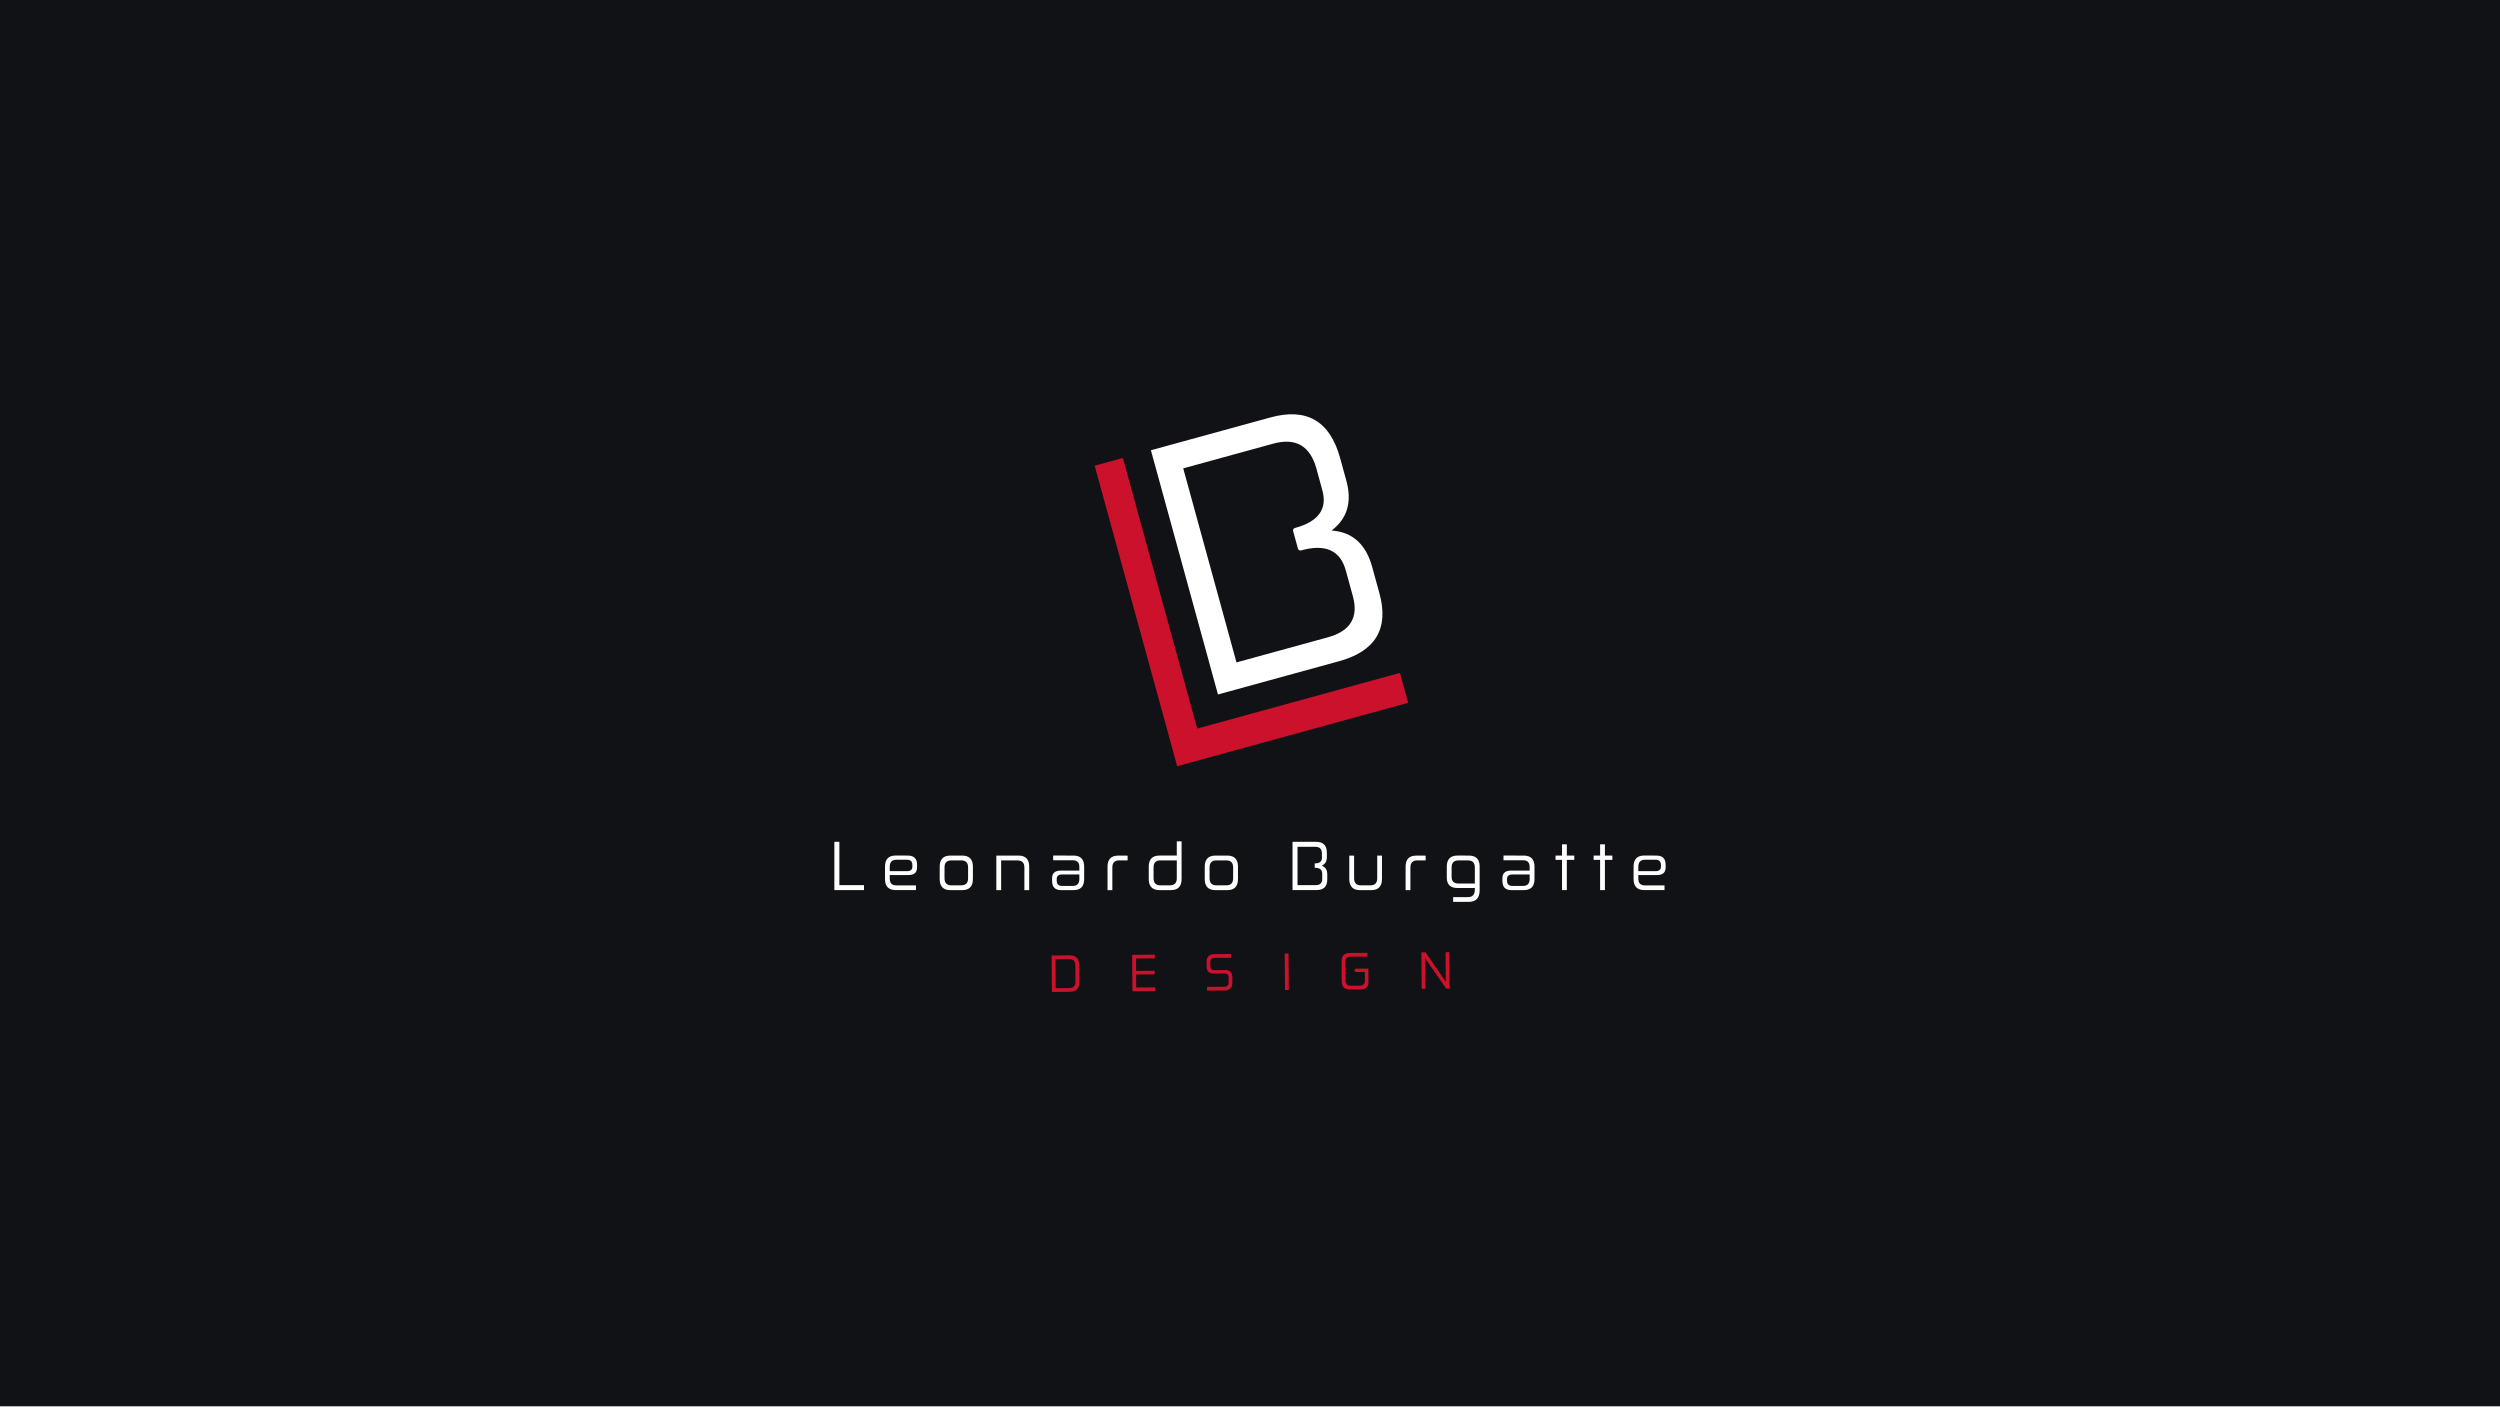
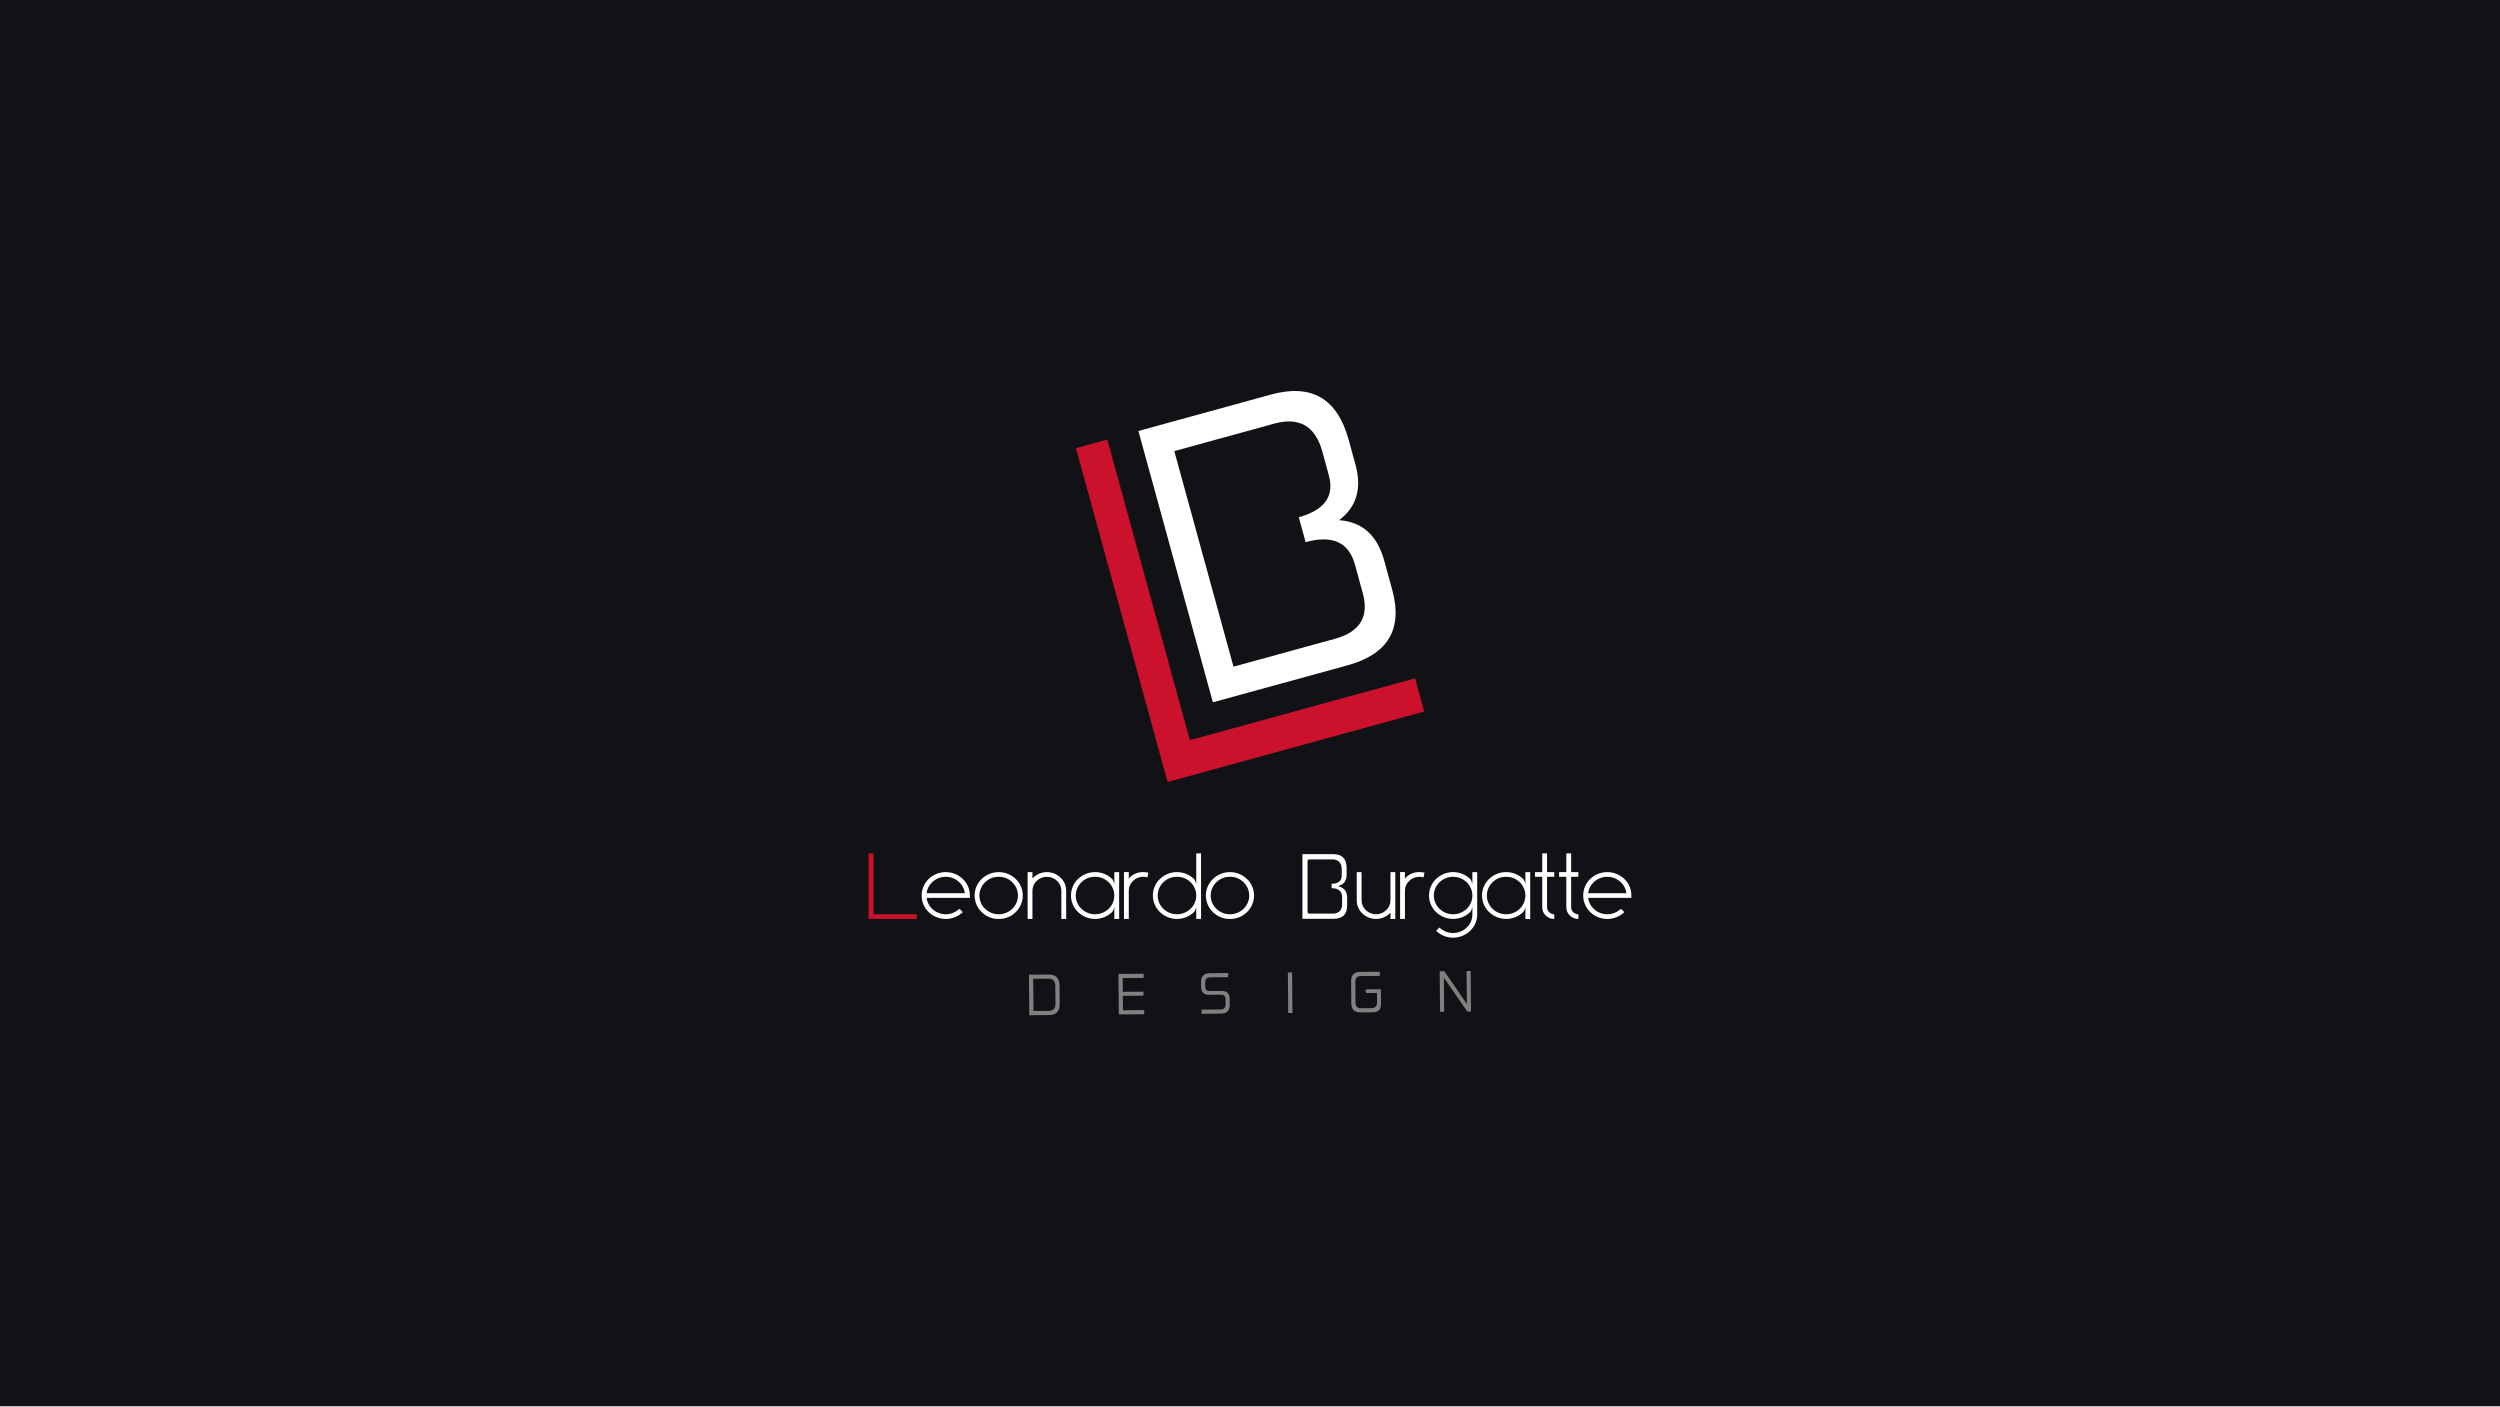
<svg xmlns="http://www.w3.org/2000/svg" viewBox="0 0 3840 2160">
  <defs>
-     <style>.cls-1{fill:#111216;}.cls-2{fill:#cc112c;}.cls-3{fill:#fffefe;}.cls-4{fill:#fff;}</style>
+     <style>.cls-1{fill:#111216;}.cls-2{fill:gray;}.cls-3{fill:#cc112c;}.cls-4,.cls-5{fill:#fff;}.cls-5{stroke:#111216;stroke-miterlimit:10;stroke-width:2.45px;}</style>
  </defs>
  <g id="Layer_2" data-name="Layer 2">
    <g id="Layer_1-2" data-name="Layer 1">
-       <rect class="cls-1" width="3840" height="2160" />
-       <path class="cls-2" d="M1642.74,1467.41q14.74-.12,14.86,14.92l.22,25.94q.14,15-14.6,15.16l-26.8.23-.05-5.75,26.18-.23q9.53-.08,9.44-9.75l-.22-25.17q-.07-9.66-9.59-9.58l-21,.17.42,50.27-5.83.05-.47-56Z" />
-       <path class="cls-2" d="M1773.89,1466.3l0,5.76-29,.25.16,19,28.55-.24,0,5.52-28.54.24.16,20,29.32-.24.05,5.75-35.15.3-.47-56Z" />
-       <path class="cls-2" d="M1890.75,1465.32l0,5.75-24.86.21q-6.9.06-6.85,7.2l.05,5.37q.06,6.38,6.27,6.32l16.5-.14q10.89-.1,11,11l.07,8q.1,12.29-12,12.38l-26.93.23,0-5.76,26.32-.22q7-.06,6.92-7.19l-.06-6.91q0-6.37-6.26-6.32l-16.58.14q-10.89.09-11-11l-.06-6.45q-.11-12.27,12-12.38Z" />
-       <path class="cls-2" d="M1979.15,1464.57l.48,56-5.83.05-.48-56Z" />
-       <path class="cls-2" d="M2100.4,1463.54l0,5.76-26.17.22q-7.76.06-7.68,8l.24,28.7q.06,7.9,7.82,7.84l15-.13a7,7,0,0,0,6.92-7l-.12-14-13.31.11a2.56,2.56,0,0,1-2.59-2.55h0a2.56,2.56,0,0,1,2.55-2.59l18.76-.16.17,20.49q.11,11.36-11.18,11.45l-17.27.15q-12.51.11-12.62-12.63l-.25-30.54q-.12-12.73,12.4-12.85Z" />
-       <path class="cls-2" d="M2189.64,1462.79l31.16,45.39-.39-45.65,5.68,0,.48,56-5.14,0-32.4-46.69.4,47-5.68,0-.48-56Z" />
-       <path class="cls-3" d="M1289.28,1293v66.57h37.82v7.62h-45.52V1293Z" />
-       <path class="cls-3" d="M1394.41,1314.16q14.19,0,14.2,14v4.26q0,11.7-13.39,11.69h-30.83v-6h28.81q8.21,0,8.21-7v-2.44q0-8.13-8.31-8.13h-16q-10.44,0-10.44,10.78v18.19q0,10.47,10.13,10.46h30.11v7.22h-31q-16.53,0-16.52-17v-19.11q0-17,16.52-17Z" />
-       <path class="cls-3" d="M1477.85,1314.16q16.51,0,16.52,17v19.11q0,17-16.52,17H1459.9q-16.53,0-16.52-17v-19.11q0-17,16.52-17ZM1450.78,1349q0,10.88,10.54,10.87h15.11q10.54,0,10.54-10.87v-16.67q0-10.77-10.54-10.77h-15.11q-10.54,0-10.54,10.77Z" />
-       <path class="cls-3" d="M1564.32,1314.16q16.53,0,16.53,17v36.08h-7.41v-34.86q0-10.77-10.54-10.77h-25.14v45.63h-7.4v-53Z" />
-       <path class="cls-3" d="M1648.77,1314.16q16.51,0,16.52,17v19.11q0,17-16.52,17h-18.66q-14.08,0-14.09-14V1349q0-11.79,13.38-11.79h30.74v6h-28.81q-8.2,0-8.21,7v2.44q0,8.13,8.31,8.13h16.12q10.35,0,10.34-10.77v-18.2q0-10.46-10-10.46h-30.22v-7.22Z" />
-       <path class="cls-3" d="M1732,1314.26v7.32h-13q-10.44,0-10.44,10.87v34.76h-7.4v-36q0-17,16.52-17Z" />
-       <path class="cls-3" d="M1814.92,1292.31v57.93q0,17-16.52,17H1781q-16.51,0-16.52-17v-19.11q0-17,16.52-17h28.81v7.42h-27.39q-10.55,0-10.54,10.77V1349q0,10.88,10.54,10.87H1797q10.55,0,10.54-10.87v-56.71Z" />
-       <path class="cls-3" d="M1885,1314.16q16.51,0,16.52,17v19.11q0,17-16.52,17h-18q-16.53,0-16.52-17v-19.11q0-17,16.52-17ZM1857.91,1349q0,10.88,10.54,10.87h15.11q10.53,0,10.54-10.87v-16.67q0-10.77-10.54-10.77h-15.11q-10.54,0-10.54,10.77Z" />
-       <path class="cls-3" d="M2021.53,1293q16.53,0,16.52,16.87v6.91a15.15,15.15,0,0,1-2,8,12,12,0,0,1-6,4.88q8.61,3,8.61,13.42v8q0,16.06-16.62,16.06h-36.7V1293ZM1993,1359.59h27.68q10.23,0,10.24-9.66v-7.82q0-9.15-11-9.15h-.53v-6.81h.53q10.54,0,10.54-8.53v-6.51q0-10.45-10.24-10.46H1993Z" />
-       <path class="cls-3" d="M2079.92,1314.26V1349q0,10.88,10.44,10.87h14.5q10.54,0,10.54-10.87v-34.76h7.3v36q0,17-16.52,17h-17.13q-16.53,0-16.53-17v-36Z" />
-       <path class="cls-3" d="M2189.82,1314.26v7.32h-13q-10.44,0-10.44,10.87v34.76H2159v-36q0-17,16.52-17Z" />
-       <path class="cls-3" d="M2256.22,1314.16q16.52,0,16.52,17v36.08q0,18-16.52,18H2232V1378h22.81q10.54,0,10.54-11.58v-34.05q0-10.77-10.54-10.77h-14.6q-10.54,0-10.54,10.77v14.54q0,10.15,10.54,10.16h27.39V1364h-28.81q-16.53,0-16.53-16v-16.87q0-17,16.53-17Z" />
-       <path class="cls-3" d="M2340.46,1314.16q16.53,0,16.53,17v19.11q0,17-16.53,17h-18.65q-14.1,0-14.09-14V1349q0-11.79,13.38-11.79h30.73v6H2323q-8.2,0-8.21,7v2.44q0,8.13,8.32,8.13h16.11q10.35,0,10.35-10.77v-18.2q0-10.46-10-10.46h-30.21v-7.22Z" />
-       <path class="cls-3" d="M2406.66,1296.89v17.27h11.46v6.61h-11.46v46.44h-7.4v-46.44h-9.94v-6.61h9.94v-17.27Z" />
-       <path class="cls-3" d="M2465.15,1296.89v17.27h11.46v6.61h-11.46v46.44h-7.4v-46.44h-9.93v-6.61h9.93v-17.27Z" />
-       <path class="cls-3" d="M2544.23,1314.16q14.19,0,14.19,14v4.26q0,11.7-13.38,11.69H2514.2v-6H2543q8.22,0,8.21-7v-2.44q0-8.13-8.31-8.13h-16q-10.44,0-10.44,10.78v18.19q0,10.47,10.14,10.46h30.11v7.22h-31q-16.53,0-16.53-17v-19.11q0-17,16.53-17Z" />
-       <path class="cls-2" d="M2162.74,1078.78l-12.22-44.51a.72.72,0,0,0-.88-.51l-310.73,85.32L1724.78,703.42l-43.36,11.91,126.72,461.55,19.78-5.43,334.32-91.79A.72.72,0,0,0,2162.74,1078.78Z" />
-       <path class="cls-4" d="M1951.24,641.22q83.76-23,107.18,62.3l9.6,34.94q6.63,24.16,1.12,43.35t-23.8,33.06q47.91,3.43,62.3,55.84l11.15,40.6q22.29,81.2-62,104.33l-186,51.07-103-375.13Zm-52,376.23,140.28-38.52q51.9-14.25,38.5-63.07l-10.86-39.56q-12.7-46.26-68.2-31l-.61.12a3.81,3.81,0,0,1-4.69-2.67l-7.44-27.07a3.83,3.83,0,0,1,2.67-4.69l.62-.12Q2043,796.18,2031.12,753l-9-32.89q-14.52-52.92-66.43-38.68L1817.43,719.4Z" />
+       <g id="Layer_2-2" data-name="Layer 2">
+         <g id="Layer_1-2-2" data-name="Layer 1-2">
+           <rect class="cls-1" width="3840" height="2160" />
+         </g>
+       </g>
+       <path class="cls-2" d="M1610.93,1496.89q16.36-.14,16.51,16.57l.24,28.81q.15,16.73-16.22,16.85l-29.77.25-.06-6.39,29.09-.25q10.58-.09,10.48-10.83l-.24-28q-.09-10.74-10.66-10.65l-23.27.2.47,55.83-6.48.06-.52-62.23Z" />
+       <path class="cls-2" d="M1756.62,1495.66l.05,6.39-32.22.27.18,21.15,31.71-.27.05,6.14-31.71.26.19,22.17,32.56-.28.06,6.4-39,.33-.53-62.24Z" />
+       <path class="cls-2" d="M1886.45,1494.56l0,6.39-27.62.24q-7.67.06-7.6,8l0,6q.06,7.08,7,7l18.33-.15q12.11-.1,12.21,12.26l.08,8.86q.1,13.65-13.27,13.76l-29.93.25,0-6.39,29.24-.25q7.75-.06,7.69-8l-.06-7.67q-.06-7.07-7-7l-18.41.16q-12.11.1-12.21-12.26l-.06-7.16q-.12-13.63,13.27-13.75Z" />
+       <path class="cls-2" d="M1984.65,1493.73l.53,62.23-6.48,0-.53-62.23Z" />
+       <path class="cls-2" d="M2119.34,1492.59l.06,6.39-29.07.25q-8.61.07-8.54,8.85l.27,31.88q.08,8.79,8.69,8.71l16.7-.14a7.77,7.77,0,0,0,7.7-7.82l-.13-15.52-14.8.13a2.87,2.87,0,0,1-2.88-2.83h0a2.86,2.86,0,0,1,2.84-2.88l20.84-.18.19,22.76q.11,12.61-12.42,12.72l-19.18.17q-13.91.11-14-14l-.29-33.93q-.12-14.14,13.78-14.27Z" />
+       <path class="cls-2" d="M2218.48,1491.75l34.62,50.43-.43-50.72,6.31,0,.52,62.23-5.71,0-36-51.88.44,52.18-6.3,0-.53-62.23Z" />
+       <path class="cls-3" d="M2187.34,1092.13l-13.57-49.44a.8.8,0,0,0-1-.56l-345.2,94.78L1700.81,675.15l-48.18,13.22,140.78,512.75,20.76-5.7,372.61-102.31A.79.79,0,0,0,2187.34,1092.13Z" />
+       <path class="cls-4" d="M1952.38,606q93-25.54,119.07,69.22l10.66,38.82q7.36,26.83,1.25,48.15T2056.92,799q53.2,3.81,69.21,62l12.38,45.1q24.76,90.21-68.86,115.9L1863,1078.73,1748.59,662Zm42.54,188.46q59.36-16.31,46.2-64.26l-10-36.53q-16.14-58.79-73.8-43L1803.73,692.9l90.9,331.1,155.85-42.79q57.64-15.83,42.77-70.06l-12.07-44q-14.11-51.37-75.76-34.45" />
+       <path class="cls-3" d="M1341.64,1310.78v93.53h66.6v7.2h-74V1310.78Z" />
+       <path class="cls-4" d="M1426.44,1350.06q10.14-9.78,1.41-1.29a37.94,37.94,0,0,1,51,1.29,34.37,34.37,0,0,1,10.8,25.47v3.6h-66.37a27.11,27.11,0,0,0,8.44,16.76,30.25,30.25,0,0,0,41.88,0l5.25,5.11a37.9,37.9,0,0,1-52.39,0,35.42,35.42,0,0,1-1.33-49.57Q1416.38,1359.92,1426.44,1350.06Zm55.57,21.88a27.2,27.2,0,0,0-8.43-16.77,30.27,30.27,0,0,0-41.88,0,27.16,27.16,0,0,0-8.44,16.77Z" />
+       <path class="cls-4" d="M1534,1411.51a36.16,36.16,0,0,1-26.15-10.54,35.24,35.24,0,0,1,0-50.87,37.72,37.72,0,0,1,52.31,0,35.26,35.26,0,0,1,0,50.87A36.2,36.2,0,0,1,1534,1411.51Zm0-64.75a28.94,28.94,0,0,0-20.94,8.41,28.26,28.26,0,0,0,0,40.72,30.25,30.25,0,0,0,41.88,0,28.26,28.26,0,0,0,0-40.72A28.94,28.94,0,0,0,1534,1346.76Z" />
+       <path class="cls-4" d="M1578.43,1339.56h7.4v9.71q.59-.64,1.26-1.29a30.25,30.25,0,0,1,41.88,0,27.36,27.36,0,0,1,8.66,20.36v43.17h-7.4v-43.17a20.5,20.5,0,0,0-6.51-15.25,22.61,22.61,0,0,0-31.38,0,20.5,20.5,0,0,0-6.51,15.25v43.17h-7.4Z" />
+       <path class="cls-4" d="M1711.63,1393.52q-1.56,5.61-3.41,7.41a37.72,37.72,0,0,1-52.35,0,35.26,35.26,0,0,1,0-50.87,37.82,37.82,0,0,1,52.35,0q1.85,1.88,3.41,7.49v-18H1719v72h-7.39Zm-29.6-46.76a29,29,0,0,0-21,8.41,28.29,28.29,0,0,0,0,40.72,30.26,30.26,0,0,0,41.89,0,28.26,28.26,0,0,0,0-40.72A29,29,0,0,0,1682,1346.76Z" />
+       <path class="cls-4" d="M1762.46,1347.62a23.25,23.25,0,0,0-6.44-.86,21.69,21.69,0,0,0-15.68,6.33,20.47,20.47,0,0,0-6.52,15.25v43.17h-7.4v-72h7.4v10.79a6.32,6.32,0,0,1,1.26-2.37,28.94,28.94,0,0,1,20.94-8.42,31.68,31.68,0,0,1,7.85.94Z" />
+       <path class="cls-4" d="M1837.42,1393.52q-1.56,5.61-3.4,7.41a37.73,37.73,0,0,1-52.36,0,35.26,35.26,0,0,1,0-50.87,37.84,37.84,0,0,1,52.36,0q1.85,1.88,3.4,7.49v-46.77h7.4v100.73h-7.4Zm-29.6-46.76a28.94,28.94,0,0,0-20.94,8.41,28.26,28.26,0,0,0,0,40.72,30.25,30.25,0,0,0,41.88,0,28.26,28.26,0,0,0,0-40.72A28.94,28.94,0,0,0,1807.82,1346.76Z" />
+       <path class="cls-4" d="M1889.22,1411.51a36.2,36.2,0,0,1-26.16-10.54,35.26,35.26,0,0,1,0-50.87,37.73,37.73,0,0,1,52.32,0,35.26,35.26,0,0,1,0,50.87A36.2,36.2,0,0,1,1889.22,1411.51Zm0-64.75a28.94,28.94,0,0,0-20.94,8.41,28.26,28.26,0,0,0,0,40.72,30.25,30.25,0,0,0,41.88,0,28.26,28.26,0,0,0,0-40.72A28.94,28.94,0,0,0,1889.22,1346.76Z" />
+       <path class="cls-4" d="M2143.17,1411.51h-7.4v-9.72c-.39.43-.81.87-1.25,1.3a30.26,30.26,0,0,1-41.89,0,27.35,27.35,0,0,1-8.65-20.36v-43.17h7.4v43.17a20.5,20.5,0,0,0,6.51,15.25,22.6,22.6,0,0,0,31.37,0,20.5,20.5,0,0,0,6.51-15.25v-43.17h7.4Z" />
+       <path class="cls-4" d="M2186.61,1347.62a23.25,23.25,0,0,0-6.44-.86,21.67,21.67,0,0,0-15.68,6.33,20.47,20.47,0,0,0-6.52,15.25v43.17h-7.4v-72h7.4v10.79a6.32,6.32,0,0,1,1.26-2.37,28.94,28.94,0,0,1,20.94-8.42,31.68,31.68,0,0,1,7.85.94Z" />
+       <path class="cls-4" d="M2261.57,1404.31v-10.79q-1.56,5.61-3.4,7.41a37.73,37.73,0,0,1-52.36,0,35.26,35.26,0,0,1,0-50.87,37.84,37.84,0,0,1,52.36,0q1.85,1.88,3.4,7.49v-18h7.4v64.75a34.14,34.14,0,0,1-10.8,25.4,37.74,37.74,0,0,1-52.39,0l5.25-5a30.25,30.25,0,0,0,41.88,0A27.36,27.36,0,0,0,2261.57,1404.31Zm-8.66-8.42a28.26,28.26,0,0,0,0-40.72,30.27,30.27,0,0,0-41.88,0,28.26,28.26,0,0,0,0,40.72,30.25,30.25,0,0,0,41.88,0Z" />
+       <path class="cls-4" d="M2343,1393.52q-1.56,5.61-3.41,7.41a37.72,37.72,0,0,1-52.35,0,35.26,35.26,0,0,1,0-50.87,37.82,37.82,0,0,1,52.35,0q1.84,1.88,3.41,7.49v-18h7.39v72H2343Zm-29.6-46.76a28.94,28.94,0,0,0-20.94,8.41,28.26,28.26,0,0,0,0,40.72,30.25,30.25,0,0,0,41.88,0,28.26,28.26,0,0,0,0-40.72A29,29,0,0,0,2313.37,1346.76Z" />
+       <path class="cls-4" d="M2368.86,1339.56v-28.78h7.4v28.78h11.1v7.2h-11.1v46.76a10.27,10.27,0,0,0,3.26,7.63,10.83,10.83,0,0,0,7.84,3.16v7.2a18,18,0,0,1-13.09-5.26,17.06,17.06,0,0,1-5.41-12.73v-46.76h-11.09v-7.2Z" />
+       <path class="cls-4" d="M2405.86,1339.56v-28.78h7.4v28.78h11.1v7.2h-11.1v46.76a10.27,10.27,0,0,0,3.26,7.63,10.83,10.83,0,0,0,7.84,3.16v7.2a18.09,18.09,0,0,1-13.1-5.26,17.09,17.09,0,0,1-5.4-12.73v-46.76h-11.1v-7.2Z" />
+       <path class="cls-4" d="M2442.57,1350.06q10.13-9.78,1.4-1.29a38,38,0,0,1,51,1.29,34.37,34.37,0,0,1,10.8,25.47v3.6h-66.38a27.16,27.16,0,0,0,8.44,16.76,30.25,30.25,0,0,0,41.88,0L2495,1401a37.9,37.9,0,0,1-52.39,0,35.41,35.41,0,0,1-1.34-49.57Q2432.5,1359.92,2442.57,1350.06Zm55.57,21.88a27.16,27.16,0,0,0-8.44-16.77,30.27,30.27,0,0,0-41.88,0,27.21,27.21,0,0,0-8.44,16.77Z" />
+       <path class="cls-5" d="M2047.65,1310.76q22,0,22,23.15v9.48a21.4,21.4,0,0,1-2.63,11,16.05,16.05,0,0,1-8.05,6.69q11.49,4.19,11.49,18.41v11q0,22-22.16,22h-48a1,1,0,0,1-1-1v-99.8a1,1,0,0,1,1-1Zm-38,90.34a1,1,0,0,0,1,1h35.93q13.65,0,13.65-13.25v-10.74q0-12.54-14.6-12.55h-.48a1,1,0,0,1-1-1v-7.35a1,1,0,0,1,1-1h.48q14.05,0,14.06-11.71v-8.93q0-14.36-13.65-14.36h-35.39a1,1,0,0,0-1,1Z" />
    </g>
  </g>
</svg>
